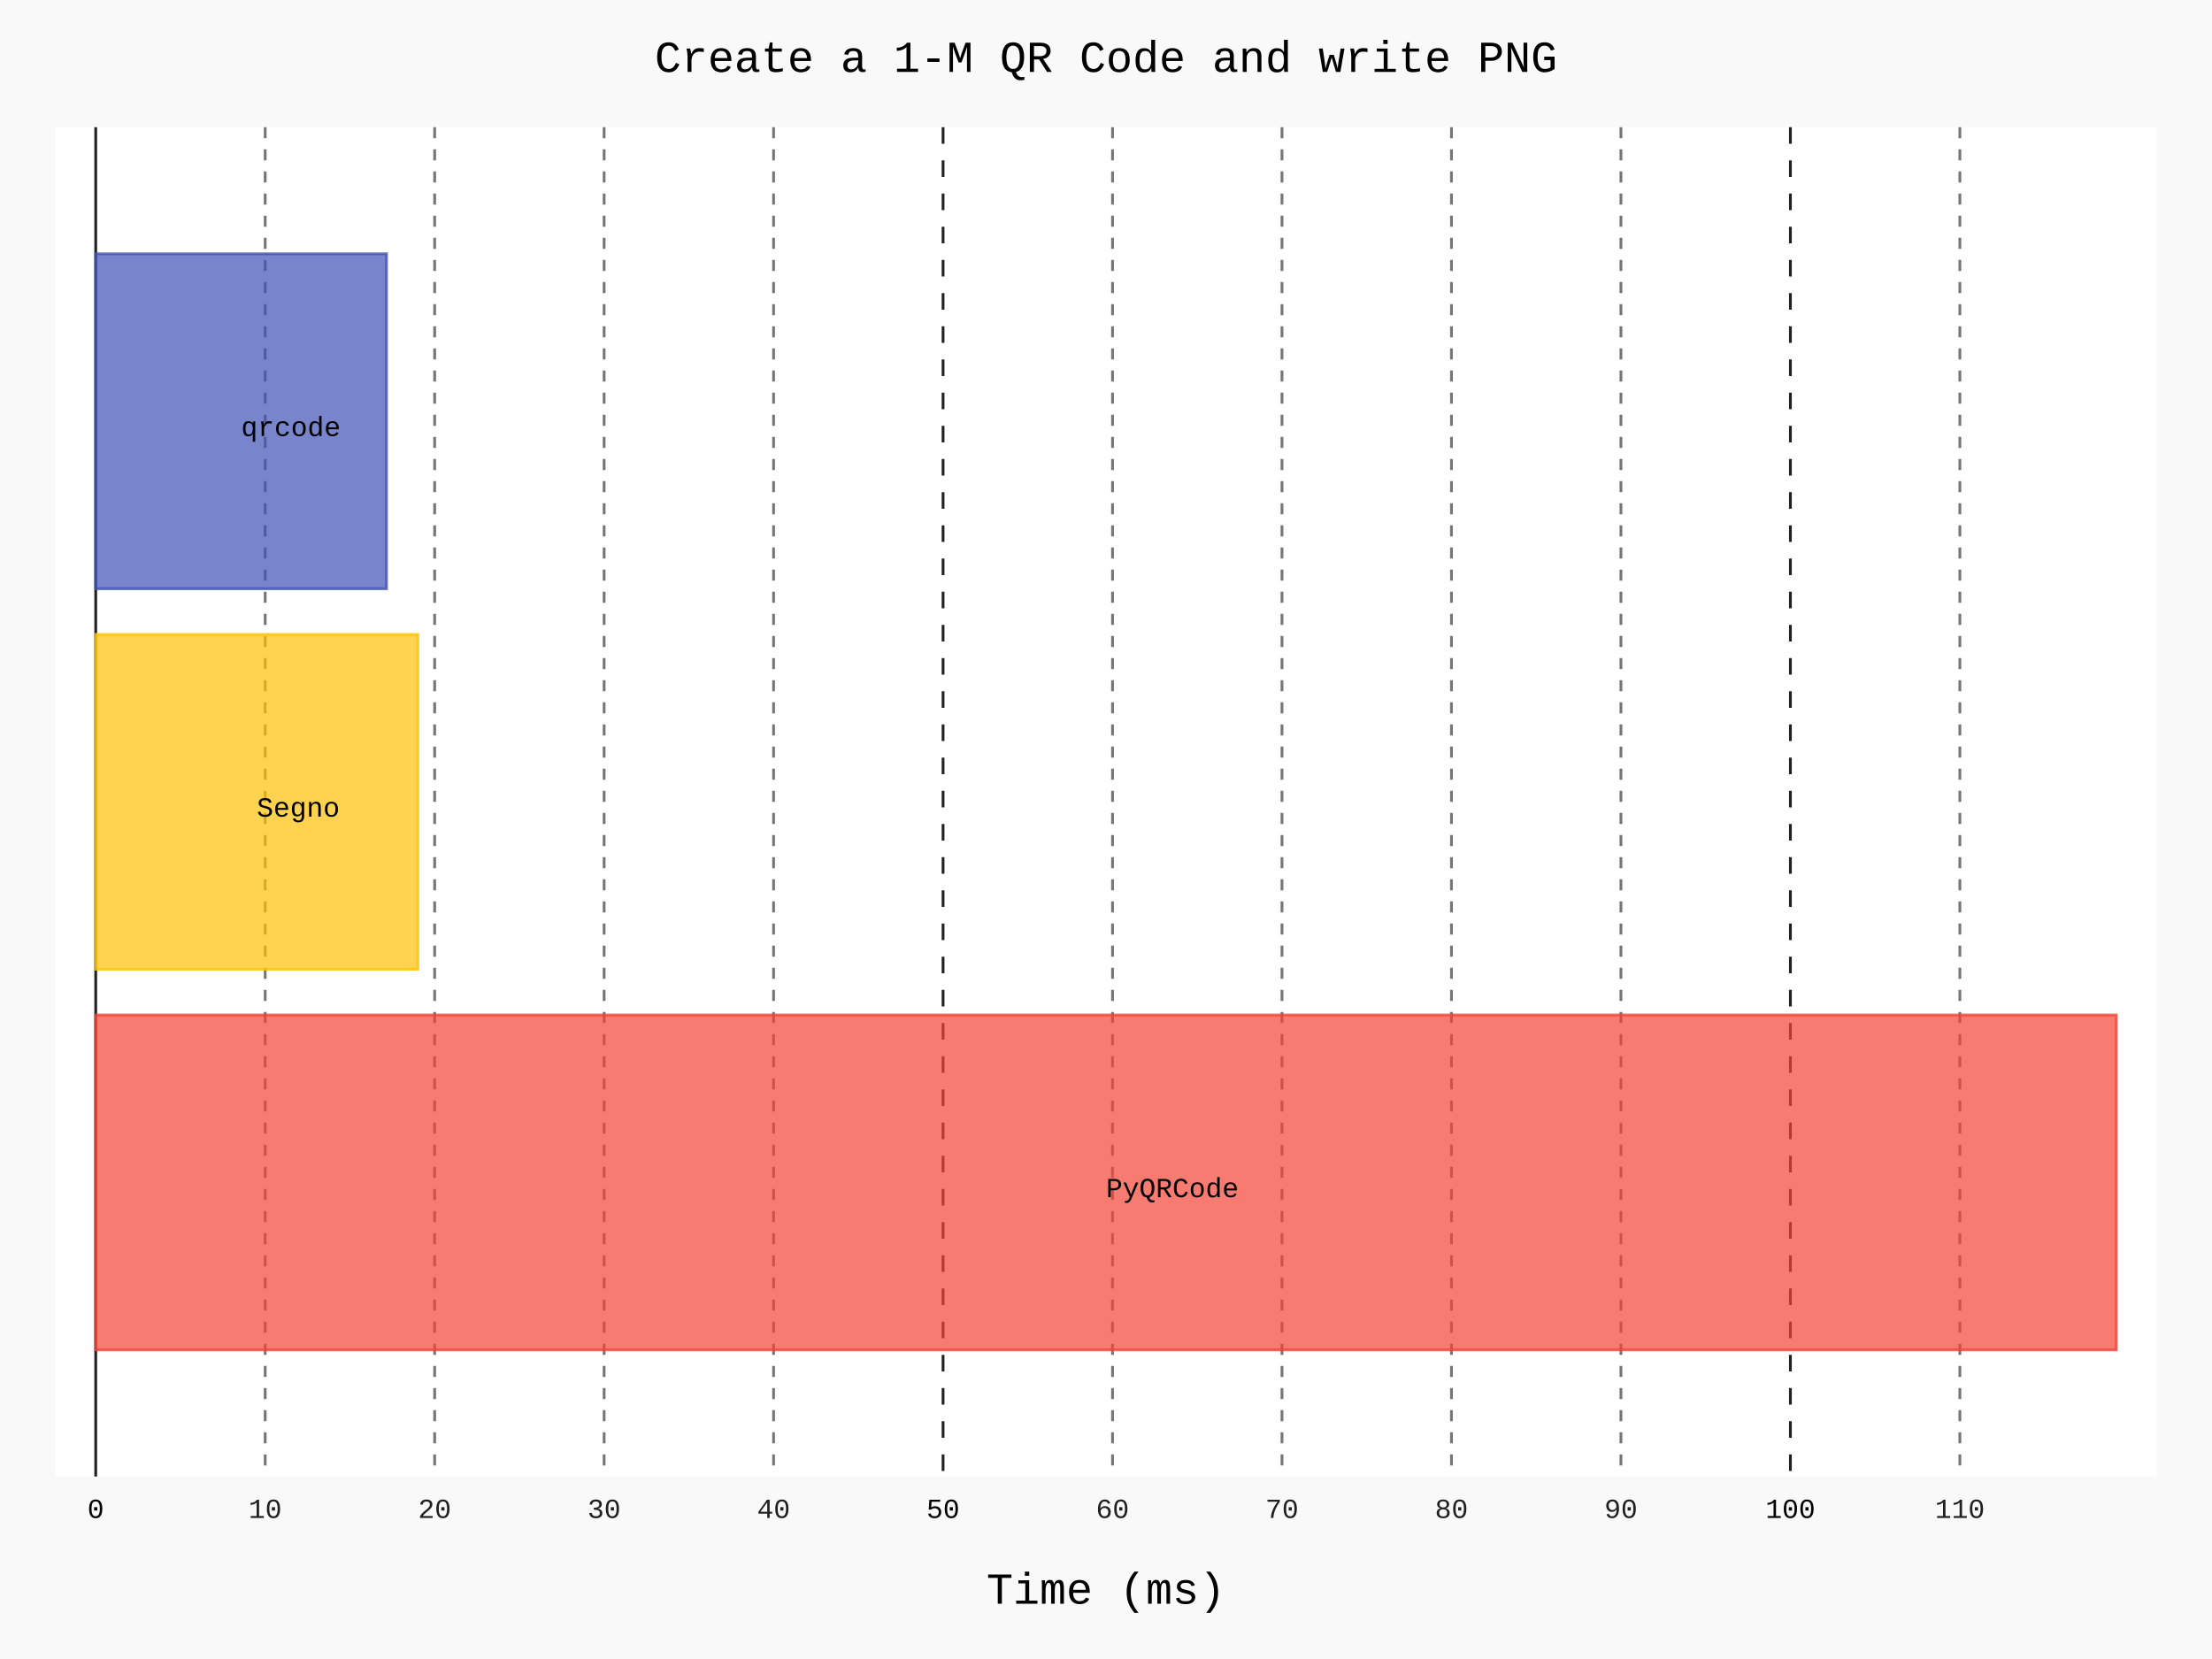
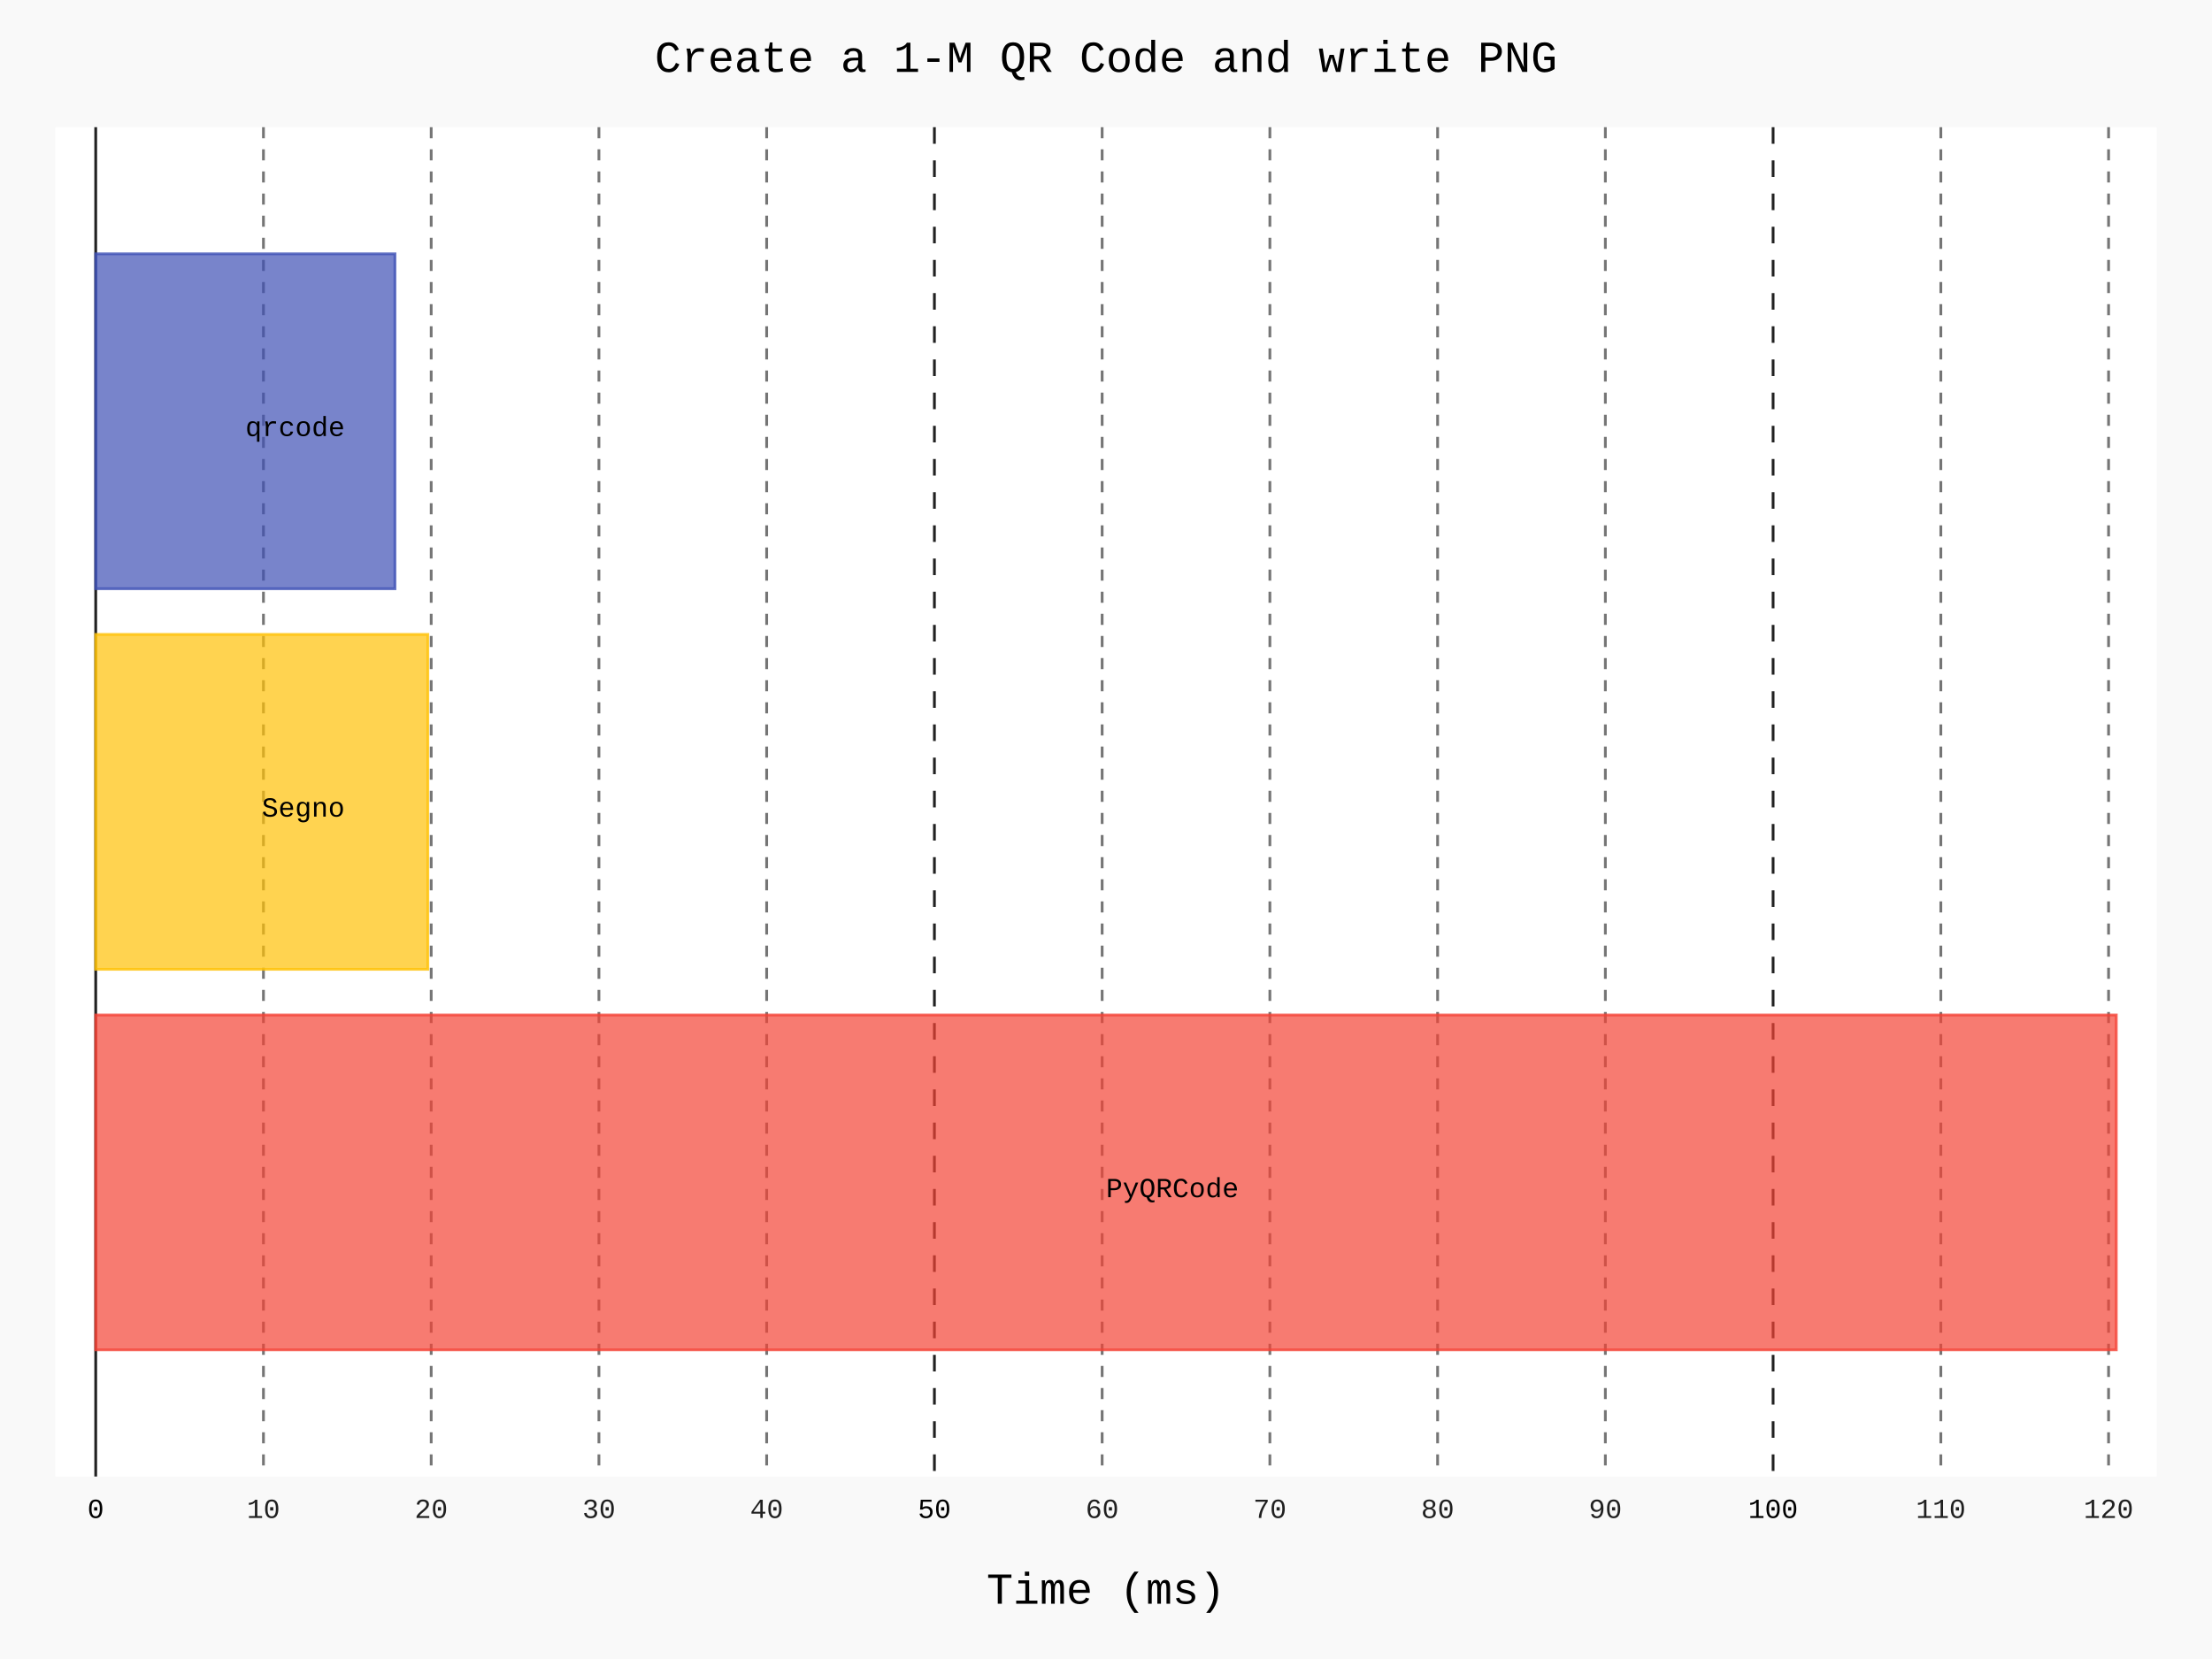
- <svg xmlns="http://www.w3.org/2000/svg" class="pygal-chart" id="chart-dce5ce34-87e7-4000-80b7-9beee82a6978" viewBox="0 0 800 600">
+ <svg xmlns="http://www.w3.org/2000/svg" class="pygal-chart" id="chart-8363d6ba-6099-4779-b45c-9cb2c54b5cdd" viewBox="0 0 800 600">
  <defs>
-     <style type="text/css">#chart-dce5ce34-87e7-4000-80b7-9beee82a6978{-webkit-user-select:none;-webkit-font-smoothing:antialiased;font-family:Consolas,"Liberation Mono",Menlo,Courier,monospace}#chart-dce5ce34-87e7-4000-80b7-9beee82a6978 .title{font-family:Consolas,"Liberation Mono",Menlo,Courier,monospace;font-size:16px}#chart-dce5ce34-87e7-4000-80b7-9beee82a6978 .legends .legend text{font-family:Consolas,"Liberation Mono",Menlo,Courier,monospace;font-size:14px}#chart-dce5ce34-87e7-4000-80b7-9beee82a6978 .axis text{font-family:Consolas,"Liberation Mono",Menlo,Courier,monospace;font-size:10px}#chart-dce5ce34-87e7-4000-80b7-9beee82a6978 .axis text.major{font-family:Consolas,"Liberation Mono",Menlo,Courier,monospace;font-size:10px}#chart-dce5ce34-87e7-4000-80b7-9beee82a6978 .text-overlay text.value{font-family:Consolas,"Liberation Mono",Menlo,Courier,monospace;font-size:16px}#chart-dce5ce34-87e7-4000-80b7-9beee82a6978 .text-overlay text.label{font-family:Consolas,"Liberation Mono",Menlo,Courier,monospace;font-size:10px}#chart-dce5ce34-87e7-4000-80b7-9beee82a6978 .tooltip{font-family:Consolas,"Liberation Mono",Menlo,Courier,monospace;font-size:14px}#chart-dce5ce34-87e7-4000-80b7-9beee82a6978 text.no_data{font-family:Consolas,"Liberation Mono",Menlo,Courier,monospace;font-size:64px}
- #chart-dce5ce34-87e7-4000-80b7-9beee82a6978{background-color:rgba(249,249,249,1)}#chart-dce5ce34-87e7-4000-80b7-9beee82a6978 path,#chart-dce5ce34-87e7-4000-80b7-9beee82a6978 line,#chart-dce5ce34-87e7-4000-80b7-9beee82a6978 rect,#chart-dce5ce34-87e7-4000-80b7-9beee82a6978 circle{-webkit-transition:150ms;-moz-transition:150ms;transition:150ms}#chart-dce5ce34-87e7-4000-80b7-9beee82a6978 .graph &gt; .background{fill:rgba(249,249,249,1)}#chart-dce5ce34-87e7-4000-80b7-9beee82a6978 .plot &gt; .background{fill:rgba(255,255,255,1)}#chart-dce5ce34-87e7-4000-80b7-9beee82a6978 .graph{fill:rgba(0,0,0,.87)}#chart-dce5ce34-87e7-4000-80b7-9beee82a6978 text.no_data{fill:rgba(0,0,0,1)}#chart-dce5ce34-87e7-4000-80b7-9beee82a6978 .title{fill:rgba(0,0,0,1)}#chart-dce5ce34-87e7-4000-80b7-9beee82a6978 .legends .legend text{fill:rgba(0,0,0,.87)}#chart-dce5ce34-87e7-4000-80b7-9beee82a6978 .legends .legend:hover text{fill:rgba(0,0,0,1)}#chart-dce5ce34-87e7-4000-80b7-9beee82a6978 .axis .line{stroke:rgba(0,0,0,1)}#chart-dce5ce34-87e7-4000-80b7-9beee82a6978 .axis .guide.line{stroke:rgba(0,0,0,.54)}#chart-dce5ce34-87e7-4000-80b7-9beee82a6978 .axis .major.line{stroke:rgba(0,0,0,.87)}#chart-dce5ce34-87e7-4000-80b7-9beee82a6978 .axis text.major{fill:rgba(0,0,0,1)}#chart-dce5ce34-87e7-4000-80b7-9beee82a6978 .axis.y .guides:hover .guide.line,#chart-dce5ce34-87e7-4000-80b7-9beee82a6978 .line-graph .axis.x .guides:hover .guide.line,#chart-dce5ce34-87e7-4000-80b7-9beee82a6978 .stackedline-graph .axis.x .guides:hover .guide.line,#chart-dce5ce34-87e7-4000-80b7-9beee82a6978 .xy-graph .axis.x .guides:hover .guide.line{stroke:rgba(0,0,0,1)}#chart-dce5ce34-87e7-4000-80b7-9beee82a6978 .axis .guides:hover text{fill:rgba(0,0,0,1)}#chart-dce5ce34-87e7-4000-80b7-9beee82a6978 .reactive{fill-opacity:.7;stroke-opacity:.8}#chart-dce5ce34-87e7-4000-80b7-9beee82a6978 .ci{stroke:rgba(0,0,0,.87)}#chart-dce5ce34-87e7-4000-80b7-9beee82a6978 .reactive.active,#chart-dce5ce34-87e7-4000-80b7-9beee82a6978 .active .reactive{fill-opacity:.8;stroke-opacity:.9;stroke-width:4}#chart-dce5ce34-87e7-4000-80b7-9beee82a6978 .ci .reactive.active{stroke-width:1.5}#chart-dce5ce34-87e7-4000-80b7-9beee82a6978 .series text{fill:rgba(0,0,0,1)}#chart-dce5ce34-87e7-4000-80b7-9beee82a6978 .tooltip rect{fill:rgba(255,255,255,1);stroke:rgba(0,0,0,1);-webkit-transition:opacity 150ms;-moz-transition:opacity 150ms;transition:opacity 150ms}#chart-dce5ce34-87e7-4000-80b7-9beee82a6978 .tooltip .label{fill:rgba(0,0,0,.87)}#chart-dce5ce34-87e7-4000-80b7-9beee82a6978 .tooltip .label{fill:rgba(0,0,0,.87)}#chart-dce5ce34-87e7-4000-80b7-9beee82a6978 .tooltip .legend{font-size:.8em;fill:rgba(0,0,0,.54)}#chart-dce5ce34-87e7-4000-80b7-9beee82a6978 .tooltip .x_label{font-size:.6em;fill:rgba(0,0,0,1)}#chart-dce5ce34-87e7-4000-80b7-9beee82a6978 .tooltip .xlink{font-size:.5em;text-decoration:underline}#chart-dce5ce34-87e7-4000-80b7-9beee82a6978 .tooltip .value{font-size:1.5em}#chart-dce5ce34-87e7-4000-80b7-9beee82a6978 .bound{font-size:.5em}#chart-dce5ce34-87e7-4000-80b7-9beee82a6978 .max-value{font-size:.75em;fill:rgba(0,0,0,.54)}#chart-dce5ce34-87e7-4000-80b7-9beee82a6978 .map-element{fill:rgba(255,255,255,1);stroke:rgba(0,0,0,.54) !important}#chart-dce5ce34-87e7-4000-80b7-9beee82a6978 .map-element .reactive{fill-opacity:inherit;stroke-opacity:inherit}#chart-dce5ce34-87e7-4000-80b7-9beee82a6978 .color-0,#chart-dce5ce34-87e7-4000-80b7-9beee82a6978 .color-0 a:visited{stroke:#F44336;fill:#F44336}#chart-dce5ce34-87e7-4000-80b7-9beee82a6978 .color-1,#chart-dce5ce34-87e7-4000-80b7-9beee82a6978 .color-1 a:visited{stroke:#3F51B5;fill:#3F51B5}#chart-dce5ce34-87e7-4000-80b7-9beee82a6978 .color-2,#chart-dce5ce34-87e7-4000-80b7-9beee82a6978 .color-2 a:visited{stroke:#009688;fill:#009688}#chart-dce5ce34-87e7-4000-80b7-9beee82a6978 .text-overlay .color-0 text{fill:black}#chart-dce5ce34-87e7-4000-80b7-9beee82a6978 .text-overlay .color-1 text{fill:black}#chart-dce5ce34-87e7-4000-80b7-9beee82a6978 .text-overlay .color-2 text{fill:black}
- #chart-dce5ce34-87e7-4000-80b7-9beee82a6978 text.no_data{text-anchor:middle}#chart-dce5ce34-87e7-4000-80b7-9beee82a6978 .guide.line{fill:none}#chart-dce5ce34-87e7-4000-80b7-9beee82a6978 .centered{text-anchor:middle}#chart-dce5ce34-87e7-4000-80b7-9beee82a6978 .title{text-anchor:middle}#chart-dce5ce34-87e7-4000-80b7-9beee82a6978 .legends .legend text{fill-opacity:1}#chart-dce5ce34-87e7-4000-80b7-9beee82a6978 .axis.x text{text-anchor:middle}#chart-dce5ce34-87e7-4000-80b7-9beee82a6978 .axis.x:not(.web) text[transform]{text-anchor:start}#chart-dce5ce34-87e7-4000-80b7-9beee82a6978 .axis.x:not(.web) text[transform].backwards{text-anchor:end}#chart-dce5ce34-87e7-4000-80b7-9beee82a6978 .axis.y text{text-anchor:end}#chart-dce5ce34-87e7-4000-80b7-9beee82a6978 .axis.y text[transform].backwards{text-anchor:start}#chart-dce5ce34-87e7-4000-80b7-9beee82a6978 .axis.y2 text{text-anchor:start}#chart-dce5ce34-87e7-4000-80b7-9beee82a6978 .axis.y2 text[transform].backwards{text-anchor:end}#chart-dce5ce34-87e7-4000-80b7-9beee82a6978 .axis .guide.line{stroke-dasharray:4,4}#chart-dce5ce34-87e7-4000-80b7-9beee82a6978 .axis .major.guide.line{stroke-dasharray:6,6}#chart-dce5ce34-87e7-4000-80b7-9beee82a6978 .horizontal .axis.y .guide.line,#chart-dce5ce34-87e7-4000-80b7-9beee82a6978 .horizontal .axis.y2 .guide.line,#chart-dce5ce34-87e7-4000-80b7-9beee82a6978 .vertical .axis.x .guide.line{opacity:0}#chart-dce5ce34-87e7-4000-80b7-9beee82a6978 .horizontal .axis.always_show .guide.line,#chart-dce5ce34-87e7-4000-80b7-9beee82a6978 .vertical .axis.always_show .guide.line{opacity:1 !important}#chart-dce5ce34-87e7-4000-80b7-9beee82a6978 .axis.y .guides:hover .guide.line,#chart-dce5ce34-87e7-4000-80b7-9beee82a6978 .axis.y2 .guides:hover .guide.line,#chart-dce5ce34-87e7-4000-80b7-9beee82a6978 .axis.x .guides:hover .guide.line{opacity:1}#chart-dce5ce34-87e7-4000-80b7-9beee82a6978 .axis .guides:hover text{opacity:1}#chart-dce5ce34-87e7-4000-80b7-9beee82a6978 .nofill{fill:none}#chart-dce5ce34-87e7-4000-80b7-9beee82a6978 .subtle-fill{fill-opacity:.2}#chart-dce5ce34-87e7-4000-80b7-9beee82a6978 .dot{stroke-width:1px;fill-opacity:1}#chart-dce5ce34-87e7-4000-80b7-9beee82a6978 .dot.active{stroke-width:5px}#chart-dce5ce34-87e7-4000-80b7-9beee82a6978 .dot.negative{fill:transparent}#chart-dce5ce34-87e7-4000-80b7-9beee82a6978 text,#chart-dce5ce34-87e7-4000-80b7-9beee82a6978 tspan{stroke:none !important}#chart-dce5ce34-87e7-4000-80b7-9beee82a6978 .series text.active{opacity:1}#chart-dce5ce34-87e7-4000-80b7-9beee82a6978 .tooltip rect{fill-opacity:.95;stroke-width:.5}#chart-dce5ce34-87e7-4000-80b7-9beee82a6978 .tooltip text{fill-opacity:1}#chart-dce5ce34-87e7-4000-80b7-9beee82a6978 .showable{visibility:hidden}#chart-dce5ce34-87e7-4000-80b7-9beee82a6978 .showable.shown{visibility:visible}#chart-dce5ce34-87e7-4000-80b7-9beee82a6978 .gauge-background{fill:rgba(229,229,229,1);stroke:none}#chart-dce5ce34-87e7-4000-80b7-9beee82a6978 .bg-lines{stroke:rgba(249,249,249,1);stroke-width:2px}</style>
+     <style type="text/css">#chart-8363d6ba-6099-4779-b45c-9cb2c54b5cdd{-webkit-user-select:none;-webkit-font-smoothing:antialiased;font-family:Consolas,"Liberation Mono",Menlo,Courier,monospace}#chart-8363d6ba-6099-4779-b45c-9cb2c54b5cdd .title{font-family:Consolas,"Liberation Mono",Menlo,Courier,monospace;font-size:16px}#chart-8363d6ba-6099-4779-b45c-9cb2c54b5cdd .legends .legend text{font-family:Consolas,"Liberation Mono",Menlo,Courier,monospace;font-size:14px}#chart-8363d6ba-6099-4779-b45c-9cb2c54b5cdd .axis text{font-family:Consolas,"Liberation Mono",Menlo,Courier,monospace;font-size:10px}#chart-8363d6ba-6099-4779-b45c-9cb2c54b5cdd .axis text.major{font-family:Consolas,"Liberation Mono",Menlo,Courier,monospace;font-size:10px}#chart-8363d6ba-6099-4779-b45c-9cb2c54b5cdd .text-overlay text.value{font-family:Consolas,"Liberation Mono",Menlo,Courier,monospace;font-size:16px}#chart-8363d6ba-6099-4779-b45c-9cb2c54b5cdd .text-overlay text.label{font-family:Consolas,"Liberation Mono",Menlo,Courier,monospace;font-size:10px}#chart-8363d6ba-6099-4779-b45c-9cb2c54b5cdd .tooltip{font-family:Consolas,"Liberation Mono",Menlo,Courier,monospace;font-size:14px}#chart-8363d6ba-6099-4779-b45c-9cb2c54b5cdd text.no_data{font-family:Consolas,"Liberation Mono",Menlo,Courier,monospace;font-size:64px}
+ #chart-8363d6ba-6099-4779-b45c-9cb2c54b5cdd{background-color:rgba(249,249,249,1)}#chart-8363d6ba-6099-4779-b45c-9cb2c54b5cdd path,#chart-8363d6ba-6099-4779-b45c-9cb2c54b5cdd line,#chart-8363d6ba-6099-4779-b45c-9cb2c54b5cdd rect,#chart-8363d6ba-6099-4779-b45c-9cb2c54b5cdd circle{-webkit-transition:150ms;-moz-transition:150ms;transition:150ms}#chart-8363d6ba-6099-4779-b45c-9cb2c54b5cdd .graph &gt; .background{fill:rgba(249,249,249,1)}#chart-8363d6ba-6099-4779-b45c-9cb2c54b5cdd .plot &gt; .background{fill:rgba(255,255,255,1)}#chart-8363d6ba-6099-4779-b45c-9cb2c54b5cdd .graph{fill:rgba(0,0,0,.87)}#chart-8363d6ba-6099-4779-b45c-9cb2c54b5cdd text.no_data{fill:rgba(0,0,0,1)}#chart-8363d6ba-6099-4779-b45c-9cb2c54b5cdd .title{fill:rgba(0,0,0,1)}#chart-8363d6ba-6099-4779-b45c-9cb2c54b5cdd .legends .legend text{fill:rgba(0,0,0,.87)}#chart-8363d6ba-6099-4779-b45c-9cb2c54b5cdd .legends .legend:hover text{fill:rgba(0,0,0,1)}#chart-8363d6ba-6099-4779-b45c-9cb2c54b5cdd .axis .line{stroke:rgba(0,0,0,1)}#chart-8363d6ba-6099-4779-b45c-9cb2c54b5cdd .axis .guide.line{stroke:rgba(0,0,0,.54)}#chart-8363d6ba-6099-4779-b45c-9cb2c54b5cdd .axis .major.line{stroke:rgba(0,0,0,.87)}#chart-8363d6ba-6099-4779-b45c-9cb2c54b5cdd .axis text.major{fill:rgba(0,0,0,1)}#chart-8363d6ba-6099-4779-b45c-9cb2c54b5cdd .axis.y .guides:hover .guide.line,#chart-8363d6ba-6099-4779-b45c-9cb2c54b5cdd .line-graph .axis.x .guides:hover .guide.line,#chart-8363d6ba-6099-4779-b45c-9cb2c54b5cdd .stackedline-graph .axis.x .guides:hover .guide.line,#chart-8363d6ba-6099-4779-b45c-9cb2c54b5cdd .xy-graph .axis.x .guides:hover .guide.line{stroke:rgba(0,0,0,1)}#chart-8363d6ba-6099-4779-b45c-9cb2c54b5cdd .axis .guides:hover text{fill:rgba(0,0,0,1)}#chart-8363d6ba-6099-4779-b45c-9cb2c54b5cdd .reactive{fill-opacity:.7;stroke-opacity:.8}#chart-8363d6ba-6099-4779-b45c-9cb2c54b5cdd .ci{stroke:rgba(0,0,0,.87)}#chart-8363d6ba-6099-4779-b45c-9cb2c54b5cdd .reactive.active,#chart-8363d6ba-6099-4779-b45c-9cb2c54b5cdd .active .reactive{fill-opacity:.8;stroke-opacity:.9;stroke-width:4}#chart-8363d6ba-6099-4779-b45c-9cb2c54b5cdd .ci .reactive.active{stroke-width:1.5}#chart-8363d6ba-6099-4779-b45c-9cb2c54b5cdd .series text{fill:rgba(0,0,0,1)}#chart-8363d6ba-6099-4779-b45c-9cb2c54b5cdd .tooltip rect{fill:rgba(255,255,255,1);stroke:rgba(0,0,0,1);-webkit-transition:opacity 150ms;-moz-transition:opacity 150ms;transition:opacity 150ms}#chart-8363d6ba-6099-4779-b45c-9cb2c54b5cdd .tooltip .label{fill:rgba(0,0,0,.87)}#chart-8363d6ba-6099-4779-b45c-9cb2c54b5cdd .tooltip .label{fill:rgba(0,0,0,.87)}#chart-8363d6ba-6099-4779-b45c-9cb2c54b5cdd .tooltip .legend{font-size:.8em;fill:rgba(0,0,0,.54)}#chart-8363d6ba-6099-4779-b45c-9cb2c54b5cdd .tooltip .x_label{font-size:.6em;fill:rgba(0,0,0,1)}#chart-8363d6ba-6099-4779-b45c-9cb2c54b5cdd .tooltip .xlink{font-size:.5em;text-decoration:underline}#chart-8363d6ba-6099-4779-b45c-9cb2c54b5cdd .tooltip .value{font-size:1.5em}#chart-8363d6ba-6099-4779-b45c-9cb2c54b5cdd .bound{font-size:.5em}#chart-8363d6ba-6099-4779-b45c-9cb2c54b5cdd .max-value{font-size:.75em;fill:rgba(0,0,0,.54)}#chart-8363d6ba-6099-4779-b45c-9cb2c54b5cdd .map-element{fill:rgba(255,255,255,1);stroke:rgba(0,0,0,.54) !important}#chart-8363d6ba-6099-4779-b45c-9cb2c54b5cdd .map-element .reactive{fill-opacity:inherit;stroke-opacity:inherit}#chart-8363d6ba-6099-4779-b45c-9cb2c54b5cdd .color-0,#chart-8363d6ba-6099-4779-b45c-9cb2c54b5cdd .color-0 a:visited{stroke:#F44336;fill:#F44336}#chart-8363d6ba-6099-4779-b45c-9cb2c54b5cdd .color-1,#chart-8363d6ba-6099-4779-b45c-9cb2c54b5cdd .color-1 a:visited{stroke:#3F51B5;fill:#3F51B5}#chart-8363d6ba-6099-4779-b45c-9cb2c54b5cdd .color-2,#chart-8363d6ba-6099-4779-b45c-9cb2c54b5cdd .color-2 a:visited{stroke:#009688;fill:#009688}#chart-8363d6ba-6099-4779-b45c-9cb2c54b5cdd .text-overlay .color-0 text{fill:black}#chart-8363d6ba-6099-4779-b45c-9cb2c54b5cdd .text-overlay .color-1 text{fill:black}#chart-8363d6ba-6099-4779-b45c-9cb2c54b5cdd .text-overlay .color-2 text{fill:black}
+ #chart-8363d6ba-6099-4779-b45c-9cb2c54b5cdd text.no_data{text-anchor:middle}#chart-8363d6ba-6099-4779-b45c-9cb2c54b5cdd .guide.line{fill:none}#chart-8363d6ba-6099-4779-b45c-9cb2c54b5cdd .centered{text-anchor:middle}#chart-8363d6ba-6099-4779-b45c-9cb2c54b5cdd .title{text-anchor:middle}#chart-8363d6ba-6099-4779-b45c-9cb2c54b5cdd .legends .legend text{fill-opacity:1}#chart-8363d6ba-6099-4779-b45c-9cb2c54b5cdd .axis.x text{text-anchor:middle}#chart-8363d6ba-6099-4779-b45c-9cb2c54b5cdd .axis.x:not(.web) text[transform]{text-anchor:start}#chart-8363d6ba-6099-4779-b45c-9cb2c54b5cdd .axis.x:not(.web) text[transform].backwards{text-anchor:end}#chart-8363d6ba-6099-4779-b45c-9cb2c54b5cdd .axis.y text{text-anchor:end}#chart-8363d6ba-6099-4779-b45c-9cb2c54b5cdd .axis.y text[transform].backwards{text-anchor:start}#chart-8363d6ba-6099-4779-b45c-9cb2c54b5cdd .axis.y2 text{text-anchor:start}#chart-8363d6ba-6099-4779-b45c-9cb2c54b5cdd .axis.y2 text[transform].backwards{text-anchor:end}#chart-8363d6ba-6099-4779-b45c-9cb2c54b5cdd .axis .guide.line{stroke-dasharray:4,4}#chart-8363d6ba-6099-4779-b45c-9cb2c54b5cdd .axis .major.guide.line{stroke-dasharray:6,6}#chart-8363d6ba-6099-4779-b45c-9cb2c54b5cdd .horizontal .axis.y .guide.line,#chart-8363d6ba-6099-4779-b45c-9cb2c54b5cdd .horizontal .axis.y2 .guide.line,#chart-8363d6ba-6099-4779-b45c-9cb2c54b5cdd .vertical .axis.x .guide.line{opacity:0}#chart-8363d6ba-6099-4779-b45c-9cb2c54b5cdd .horizontal .axis.always_show .guide.line,#chart-8363d6ba-6099-4779-b45c-9cb2c54b5cdd .vertical .axis.always_show .guide.line{opacity:1 !important}#chart-8363d6ba-6099-4779-b45c-9cb2c54b5cdd .axis.y .guides:hover .guide.line,#chart-8363d6ba-6099-4779-b45c-9cb2c54b5cdd .axis.y2 .guides:hover .guide.line,#chart-8363d6ba-6099-4779-b45c-9cb2c54b5cdd .axis.x .guides:hover .guide.line{opacity:1}#chart-8363d6ba-6099-4779-b45c-9cb2c54b5cdd .axis .guides:hover text{opacity:1}#chart-8363d6ba-6099-4779-b45c-9cb2c54b5cdd .nofill{fill:none}#chart-8363d6ba-6099-4779-b45c-9cb2c54b5cdd .subtle-fill{fill-opacity:.2}#chart-8363d6ba-6099-4779-b45c-9cb2c54b5cdd .dot{stroke-width:1px;fill-opacity:1}#chart-8363d6ba-6099-4779-b45c-9cb2c54b5cdd .dot.active{stroke-width:5px}#chart-8363d6ba-6099-4779-b45c-9cb2c54b5cdd .dot.negative{fill:transparent}#chart-8363d6ba-6099-4779-b45c-9cb2c54b5cdd text,#chart-8363d6ba-6099-4779-b45c-9cb2c54b5cdd tspan{stroke:none !important}#chart-8363d6ba-6099-4779-b45c-9cb2c54b5cdd .series text.active{opacity:1}#chart-8363d6ba-6099-4779-b45c-9cb2c54b5cdd .tooltip rect{fill-opacity:.95;stroke-width:.5}#chart-8363d6ba-6099-4779-b45c-9cb2c54b5cdd .tooltip text{fill-opacity:1}#chart-8363d6ba-6099-4779-b45c-9cb2c54b5cdd .showable{visibility:hidden}#chart-8363d6ba-6099-4779-b45c-9cb2c54b5cdd .showable.shown{visibility:visible}#chart-8363d6ba-6099-4779-b45c-9cb2c54b5cdd .gauge-background{fill:rgba(229,229,229,1);stroke:none}#chart-8363d6ba-6099-4779-b45c-9cb2c54b5cdd .bg-lines{stroke:rgba(249,249,249,1);stroke-width:2px}</style>
  </defs>
  <g class="graph horizontalbar-graph horizontal">
    <rect class="background" height="600" width="800" x="0" y="0" />
    <g class="plot" transform="translate(20, 46)">
      <rect class="background" height="488" width="760" x="0" y="0" />
      <g class="axis x always_show">
        <g class="guides">
          <path class="axis major line" d="M14.615 0 v488" />
          <text class="major" x="14.615" y="503.0">0</text>
        </g>
        <g class="guides">
-           <path class="guide line" d="M75.906 0 v488" />
-           <text class="" x="75.906" y="503.0">10</text>
+           <path class="guide line" d="M75.28 0 v488" />
+           <text class="" x="75.28" y="503.0">10</text>
        </g>
        <g class="guides">
-           <path class="guide line" d="M137.197 0 v488" />
-           <text class="" x="137.197" y="503.0">20</text>
+           <path class="guide line" d="M135.945 0 v488" />
+           <text class="" x="135.945" y="503.0">20</text>
        </g>
        <g class="guides">
-           <path class="guide line" d="M198.488 0 v488" />
-           <text class="" x="198.488" y="503.0">30</text>
+           <path class="guide line" d="M196.61 0 v488" />
+           <text class="" x="196.61" y="503.0">30</text>
        </g>
        <g class="guides">
-           <path class="guide line" d="M259.778 0 v488" />
-           <text class="" x="259.778" y="503.0">40</text>
+           <path class="guide line" d="M257.275 0 v488" />
+           <text class="" x="257.275" y="503.0">40</text>
        </g>
        <g class="guides">
-           <path class="major guide line" d="M321.069 0 v488" />
-           <text class="major" x="321.069" y="503.0">50</text>
+           <path class="major guide line" d="M317.94 0 v488" />
+           <text class="major" x="317.94" y="503.0">50</text>
        </g>
        <g class="guides">
-           <path class="guide line" d="M382.36 0 v488" />
-           <text class="" x="382.36" y="503.0">60</text>
+           <path class="guide line" d="M378.605 0 v488" />
+           <text class="" x="378.605" y="503.0">60</text>
        </g>
        <g class="guides">
-           <path class="guide line" d="M443.65 0 v488" />
-           <text class="" x="443.65" y="503.0">70</text>
+           <path class="guide line" d="M439.27 0 v488" />
+           <text class="" x="439.27" y="503.0">70</text>
        </g>
        <g class="guides">
-           <path class="guide line" d="M504.941 0 v488" />
-           <text class="" x="504.941" y="503.0">80</text>
+           <path class="guide line" d="M499.934 0 v488" />
+           <text class="" x="499.934" y="503.0">80</text>
        </g>
        <g class="guides">
-           <path class="guide line" d="M566.232 0 v488" />
-           <text class="" x="566.232" y="503.0">90</text>
+           <path class="guide line" d="M560.599 0 v488" />
+           <text class="" x="560.599" y="503.0">90</text>
        </g>
        <g class="guides">
-           <path class="major guide line" d="M627.523 0 v488" />
-           <text class="major" x="627.523" y="503.0">100</text>
+           <path class="major guide line" d="M621.264 0 v488" />
+           <text class="major" x="621.264" y="503.0">100</text>
        </g>
        <g class="guides">
-           <path class="guide line" d="M688.813 0 v488" />
-           <text class="" x="688.813" y="503.0">110</text>
+           <path class="guide line" d="M681.929 0 v488" />
+           <text class="" x="681.929" y="503.0">110</text>
+         </g>
+         <g class="guides">
+           <path class="guide line" d="M742.594 0 v488" />
+           <text class="" x="742.594" y="503.0">120</text>
        </g>
      </g>
      <g class="series serie-2 color-2">
        <g class="bars">
          <g class="bar" style="fill: #F44336; stroke: #F44336">
            <rect class="rect reactive tooltip-trigger" height="121.124" rx="0" ry="0" width="730.769" x="14.615" y="321.079" />
          </g>
        </g>
      </g>
      <g class="series serie-1 color-1">
        <g class="bars">
          <g class="bar" style="fill: #FFC107; stroke: #FFC107">
-             <rect class="rect reactive tooltip-trigger" height="121.124" rx="0" ry="0" width="116.514" x="14.615" y="183.438" />
+             <rect class="rect reactive tooltip-trigger" height="121.124" rx="0" ry="0" width="120.116" x="14.615" y="183.438" />
          </g>
        </g>
      </g>
      <g class="series serie-0 color-0">
        <g class="bars">
          <g class="bar" style="fill: #3F51B5; stroke: #3F51B5">
-             <rect class="rect reactive tooltip-trigger" height="121.124" rx="0" ry="0" width="105.175" x="14.615" y="45.797" />
+             <rect class="rect reactive tooltip-trigger" height="121.124" rx="0" ry="0" width="108.226" x="14.615" y="45.797" />
          </g>
        </g>
      </g>
    </g>
    <g class="titles">
      <text class="title plot_title" x="400.0" y="26">Create a 1-M QR Code and write PNG</text>
      <text class="title" x="400.0" y="580">Time (ms)</text>
    </g>
    <g class="plot overlay" transform="translate(20, 46)">
      <g class="series serie-2 color-2" />
      <g class="series serie-1 color-1" />
      <g class="series serie-0 color-0" />
    </g>
    <g class="plot text-overlay" transform="translate(20, 46)">
      <g class="series serie-2 color-2">
        <text class="label" x="380.0" y="386.974">PyQRCode</text>
      </g>
      <g class="series serie-1 color-1">
-         <text class="label" x="72.872" y="249.333">Segno</text>
+         <text class="label" x="74.674" y="249.333">Segno</text>
      </g>
      <g class="series serie-0 color-0">
-         <text class="label" x="67.203" y="111.692">qrcode</text>
+         <text class="label" x="68.728" y="111.692">qrcode</text>
      </g>
    </g>
    <g class="plot tooltip-overlay" transform="translate(20, 46)">
      <g class="tooltip" style="opacity: 0" transform="translate(0 0)">
        <rect class="tooltip-box" height="0" rx="0" ry="0" width="0" />
        <g class="text" />
      </g>
    </g>
  </g>
</svg>
